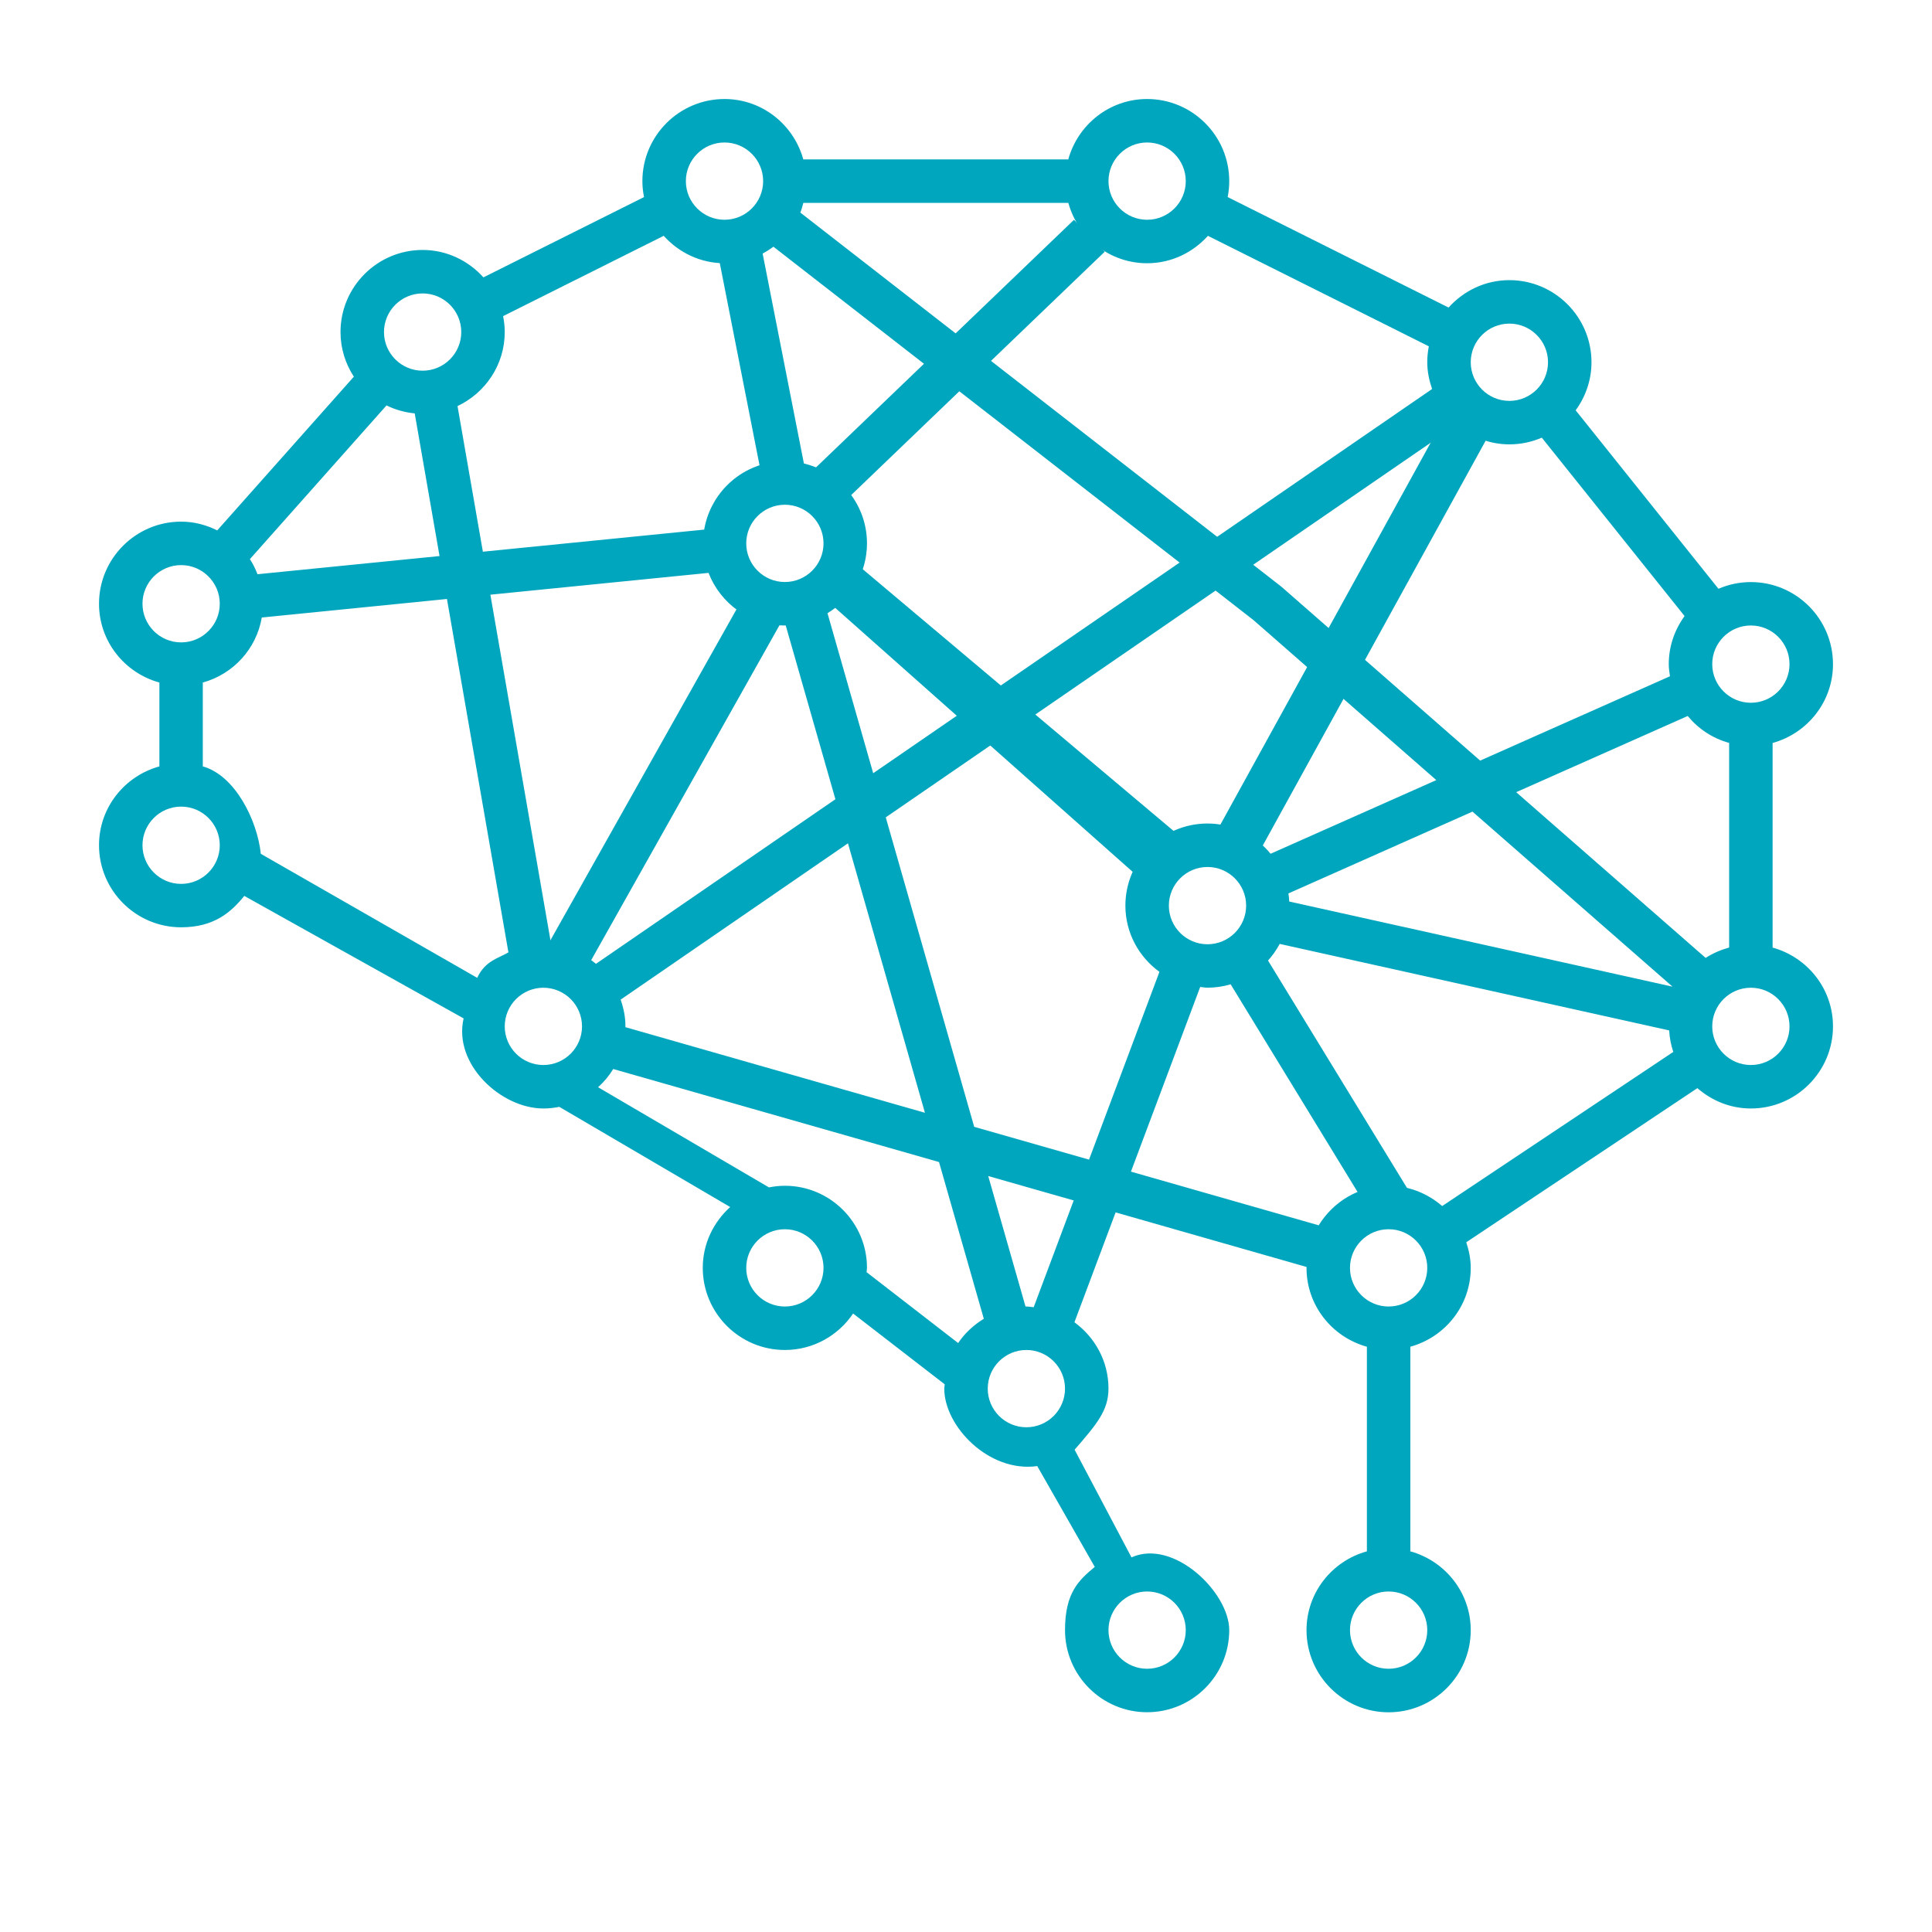
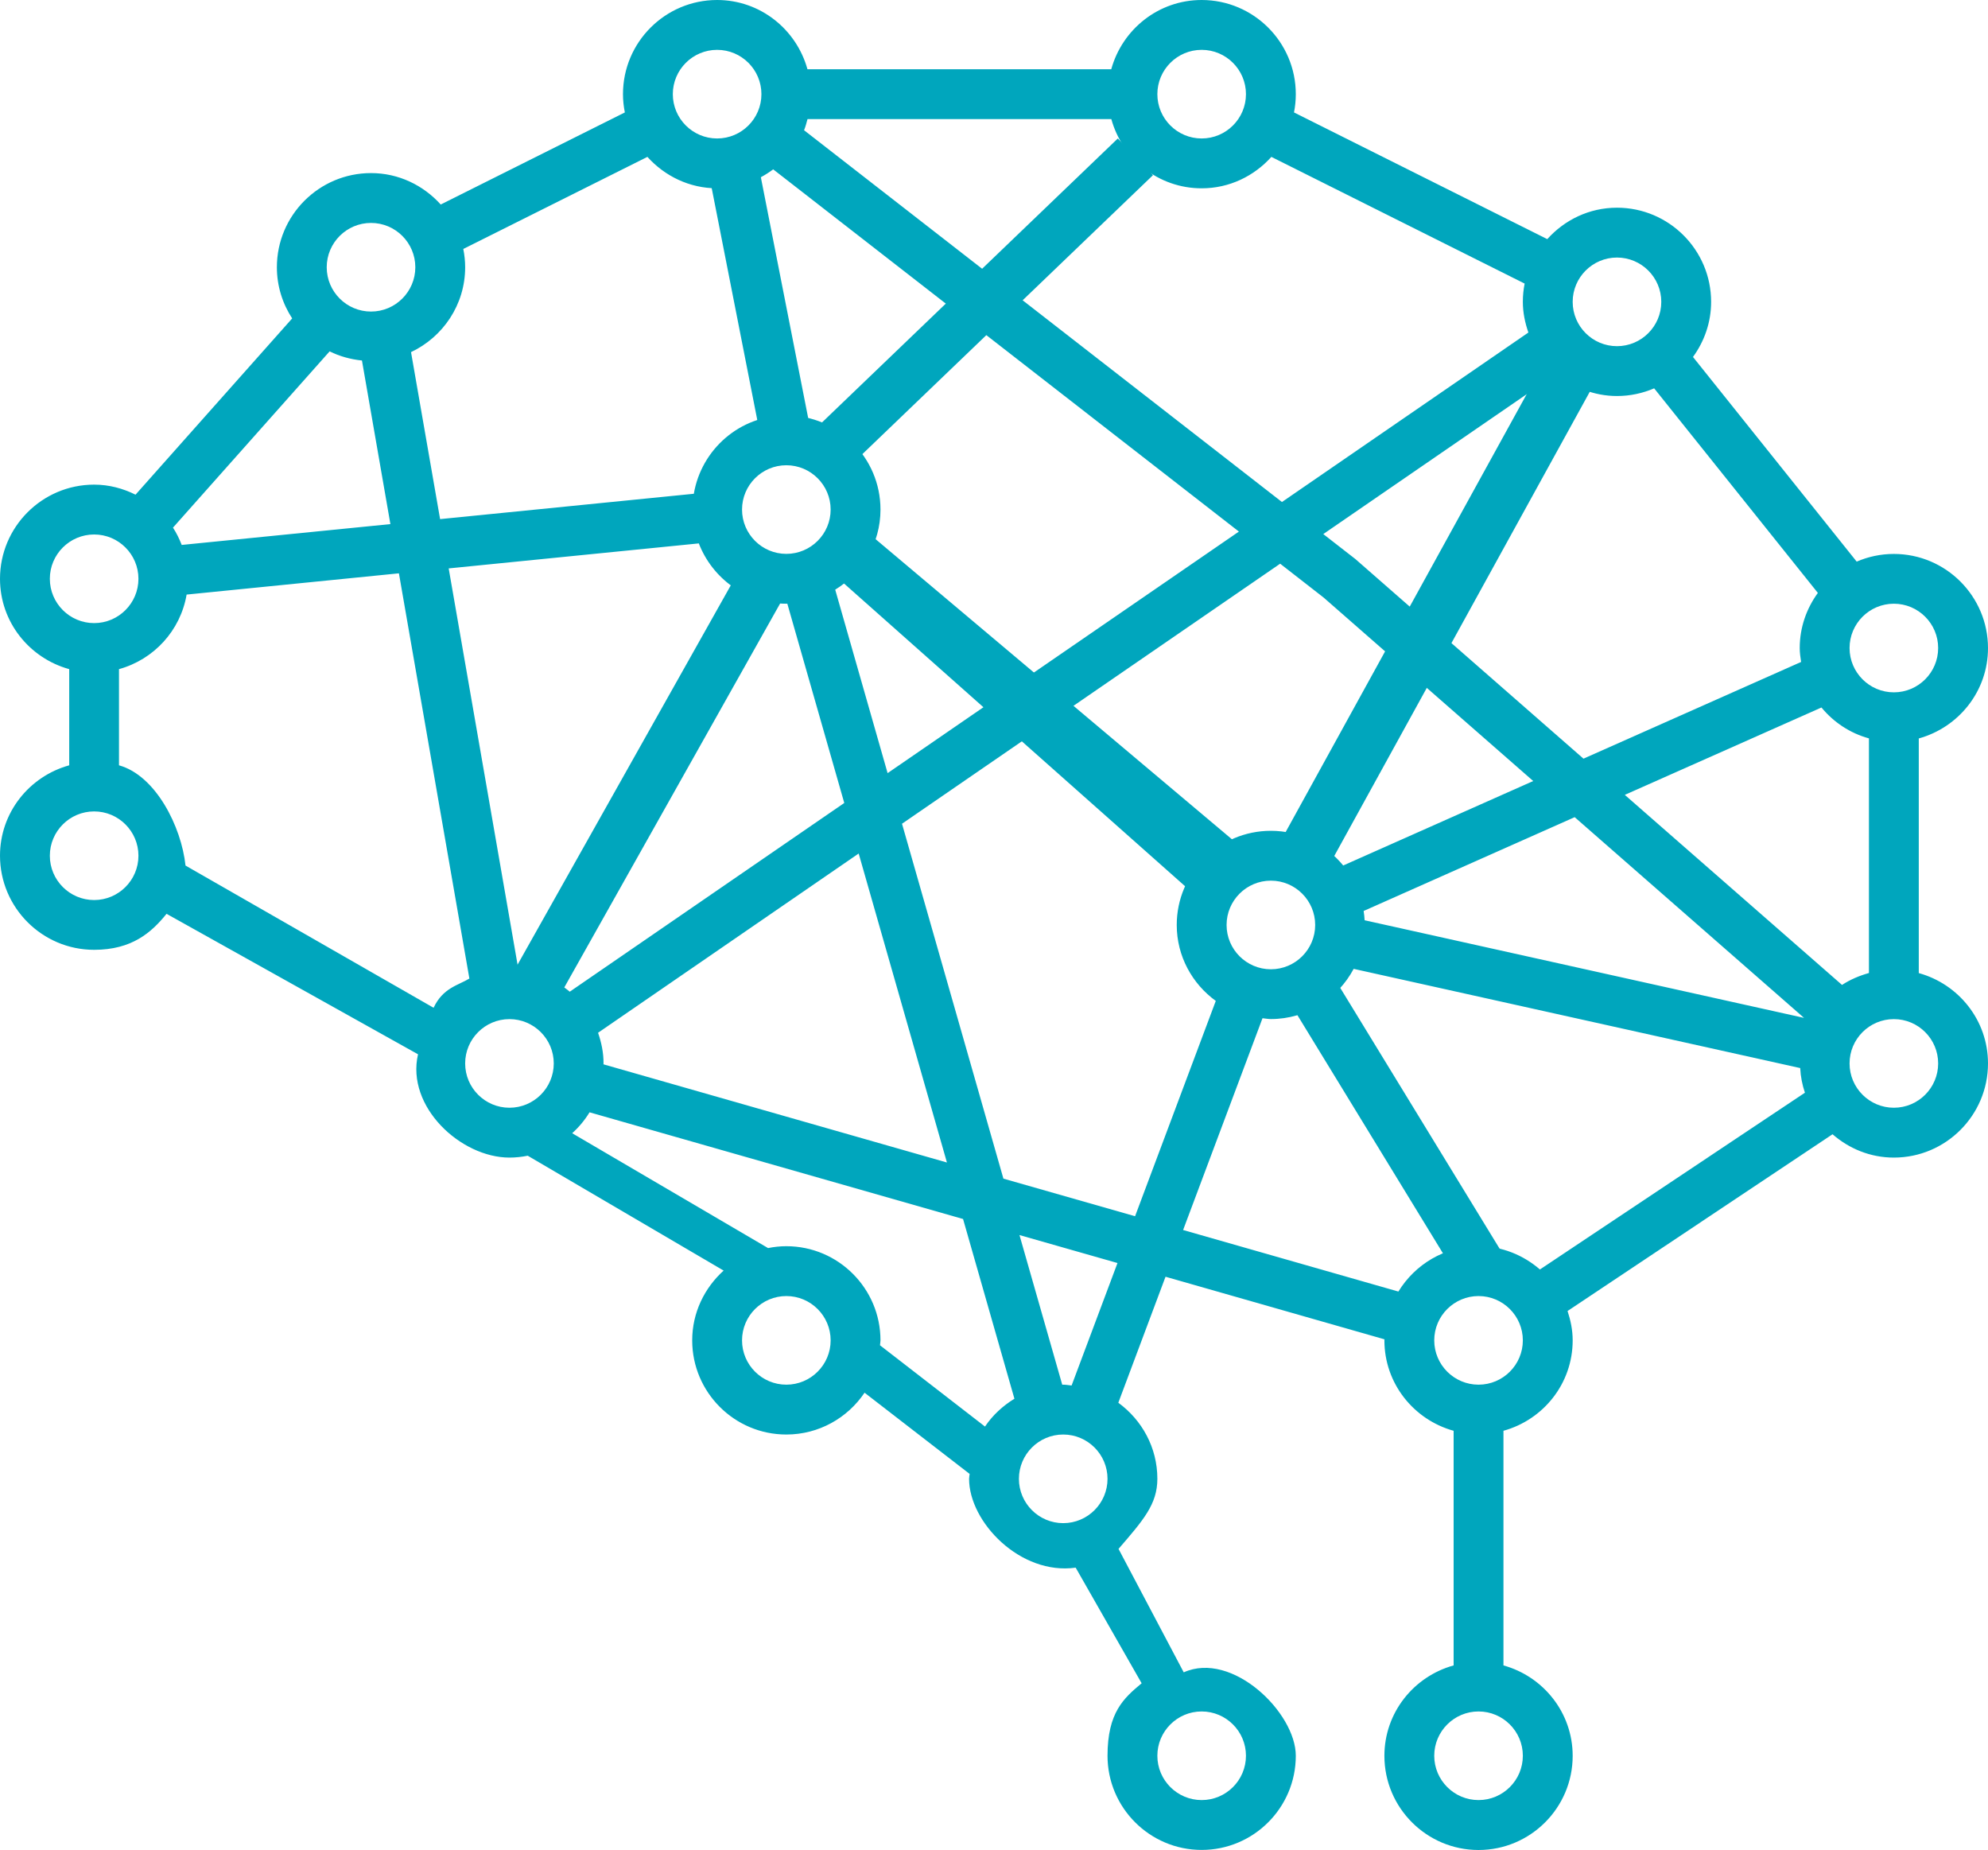
- <svg xmlns="http://www.w3.org/2000/svg" fill="#00a6bd" version="1.1" id="Layer_1" viewBox="0 0 32 32" xml:space="preserve">
+ <svg xmlns="http://www.w3.org/2000/svg" fill="#00a6bd" version="1.1" id="Layer_1" viewBox="0 0 28.72 26.721" xml:space="preserve" width="28.72" height="26.721">
  <defs id="defs1" />
-   <path id="machine--learning--03_1_" d="m 29.36,15.695 v -3.389 c 0.575,-0.159 1,-0.681 1,-1.305 0,-0.75 -0.61,-1.36 -1.36,-1.36 -0.191,0 -0.372,0.04 -0.537,0.111 L 26.098,6.796 C 26.261,6.572 26.36,6.298 26.36,6 26.36,5.25 25.75,4.64 25,4.64 c -0.401,0 -0.758,0.177 -1.007,0.454 L 20.334,3.264 C 20.351,3.179 20.36,3.091 20.36,3 20.36,2.25 19.75,1.64 19,1.64 c -0.625,0 -1.147,0.425 -1.306,1 h -4.389 c -0.159,-0.575 -0.681,-1 -1.305,-1 -0.75,0 -1.36,0.61 -1.36,1.36 0,0.091 0.01,0.179 0.027,0.264 l -2.66,1.33 C 7.758,4.318 7.401,4.14 7,4.14 6.25,4.14 5.64,4.75 5.64,5.5 c 0,0.273 0.082,0.526 0.221,0.739 L 3.598,8.785 C 3.417,8.695 3.216,8.64 3,8.64 2.25,8.64 1.64,9.25 1.64,10 c 0,0.625 0.425,1.146 1,1.305 v 1.389 c -0.575,0.159 -1,0.681 -1,1.305 0,0.75 0.61,1.36 1.36,1.36 0.546,0 0.829,-0.251 1.046,-0.52 l 3.633,2.029 C 7.504,17.627 8.298,18.36 9,18.36 c 0.091,0 0.179,-0.01 0.264,-0.027 l 2.83,1.659 c -0.276,0.25 -0.454,0.607 -0.454,1.008 0,0.75 0.61,1.36 1.36,1.36 0.47,0 0.885,-0.24 1.13,-0.604 l 1.518,1.173 C 15.646,22.953 15.64,22.976 15.64,23 c 0,0.625 0.74,1.395 1.54,1.283 l 0.953,1.67 C 17.874,26.168 17.64,26.375 17.64,27 c 0,0.75 0.61,1.36 1.36,1.36 0.75,0 1.36,-0.61 1.36,-1.36 0,-0.624 -0.92,-1.519 -1.619,-1.205 l -0.942,-1.783 C 18.16,23.594 18.36,23.365 18.36,22.999 c 0,-0.452 -0.224,-0.85 -0.564,-1.098 l 0.682,-1.82 3.163,0.904 c 0,0.005 -10e-4,0.01 -10e-4,0.015 0,0.624 0.425,1.147 1,1.306 v 3.389 c -0.575,0.159 -1,0.681 -1,1.306 0,0.75 0.61,1.36 1.36,1.36 0.75,0 1.36,-0.61 1.36,-1.36 0,-0.624 -0.425,-1.147 -1,-1.306 v -3.389 c 0.575,-0.159 1,-0.681 1,-1.306 0,-0.149 -0.03,-0.29 -0.074,-0.424 l 3.828,-2.553 c 0.239,0.208 0.546,0.337 0.886,0.337 0.75,0 1.36,-0.61 1.36,-1.36 0,-0.624 -0.425,-1.146 -1,-1.305 z m -8.006,-0.763 c -0.002,-0.045 -0.007,-0.09 -0.014,-0.134 l 3.049,-1.355 3.313,2.899 z M 20,15.64 c -0.353,0 -0.64,-0.287 -0.64,-0.64 0,-0.353 0.287,-0.64 0.64,-0.64 0.353,0 0.64,0.287 0.64,0.64 0,0.353 -0.287,0.64 -0.64,0.64 z m 0,-2 c -0.75,0 -1.36,0.61 -1.36,1.36 0,0.452 0.224,0.85 0.564,1.097 l -1.166,3.11 -1.902,-0.543 -1.465,-5.126 5.463,-3.756 0.628,0.489 3.028,2.65 -2.745,1.22 C 20.796,13.838 20.423,13.64 20,13.64 Z M 9.131,15.653 8.122,9.85 11.734,9.489 V 9.485 c 0.196,0.51 0.687,0.875 1.266,0.875 0.005,0 0.009,-10e-4 0.014,-10e-4 l 0.823,2.879 -3.966,2.726 C 9.666,15.792 9.412,15.681 9.131,15.653 Z M 13,9.64 c -0.353,0 -0.64,-0.287 -0.64,-0.64 0,-0.353 0.287,-0.64 0.64,-0.64 0.353,0 0.64,0.287 0.64,0.64 0,0.353 -0.287,0.64 -0.64,0.64 z m -2.72,6.917 3.765,-2.589 1.275,4.463 -4.962,-1.418 c 0,-0.005 10e-4,-0.009 10e-4,-0.014 10e-4,-0.155 -0.031,-0.302 -0.079,-0.442 z M 24.129,7.036 C 24.366,7.235 24.667,7.36 25,7.36 c 0.191,0 0.372,-0.04 0.537,-0.111 l 2.365,2.955 C 27.739,10.428 27.64,10.702 27.64,11 c 0,0.069 0.01,0.135 0.02,0.201 L 24.516,12.598 21.221,9.715 20.757,9.354 Z m 4.122,8.83 -3.138,-2.745 2.841,-1.262 c 0.176,0.213 0.412,0.371 0.686,0.446 v 3.389 c -0.139,0.039 -0.271,0.095 -0.389,0.172 z M 29.64,11 c 0,0.353 -0.287,0.64 -0.64,0.64 -0.353,0 -0.64,-0.287 -0.64,-0.64 0,-0.353 0.287,-0.64 0.64,-0.64 0.353,0 0.64,0.287 0.64,0.64 z M 25,5.36 c 0.353,0 0.64,0.287 0.64,0.64 0,0.353 -0.287,0.64 -0.64,0.64 -0.353,0 -0.64,-0.287 -0.64,-0.64 0,-0.353 0.287,-0.64 0.64,-0.64 z m -6,-3 c 0.353,0 0.64,0.287 0.64,0.64 0,0.353 -0.287,0.64 -0.64,0.64 -0.353,0 -0.64,-0.287 -0.64,-0.64 0,-0.353 0.287,-0.64 0.64,-0.64 z m 0,2 c 0.401,0 0.758,-0.177 1.007,-0.454 l 3.659,1.83 C 23.649,5.821 23.64,5.909 23.64,6 c 0,0.156 0.032,0.303 0.08,0.443 L 20.16,8.891 13.256,3.521 C 13.277,3.47 13.291,3.415 13.306,3.36 h 4.389 c 0.158,0.575 0.68,1 1.305,1 z m -7,-2 c 0.353,0 0.64,0.287 0.64,0.64 0,0.353 -0.287,0.64 -0.64,0.64 C 11.647,3.64 11.36,3.353 11.36,3 11.36,2.647 11.647,2.36 12,2.36 Z M 10.993,3.906 C 11.242,4.182 11.599,4.36 12,4.36 c 0.304,0 0.583,-0.104 0.81,-0.274 l 6.728,5.232 -5.075,3.489 -0.757,-2.65 C 14.096,9.918 14.36,9.491 14.36,9 14.36,8.25 13.75,7.64 13,7.64 c -0.673,0 -1.229,0.492 -1.337,1.135 V 8.772 L 7.998,9.138 7.578,6.726 C 8.039,6.508 8.36,6.042 8.36,5.5 8.36,5.409 8.35,5.321 8.333,5.236 Z M 4.265,9.511 C 4.231,9.423 4.19,9.339 4.139,9.261 L 6.402,6.715 c 0.143,0.071 0.3,0.115 0.467,0.132 L 7.28,9.21 Z M 7,4.86 C 7.353,4.86 7.64,5.147 7.64,5.5 7.64,5.853 7.353,6.14 7,6.14 6.647,6.14 6.36,5.853 6.36,5.5 6.36,5.147 6.647,4.86 7,4.86 Z M 2.36,10 C 2.36,9.647 2.647,9.36 3,9.36 3.353,9.36 3.64,9.647 3.64,10 3.64,10.353 3.353,10.64 3,10.64 2.647,10.64 2.36,10.353 2.36,10 Z M 3,14.64 c -0.353,0 -0.64,-0.287 -0.64,-0.64 0,-0.353 0.287,-0.64 0.64,-0.64 0.353,0 0.64,0.287 0.64,0.64 0,0.353 -0.287,0.64 -0.64,0.64 z M 7.904,16.196 4.32,14.142 C 4.261,13.581 3.89,12.841 3.359,12.694 v -1.389 c 0.503,-0.139 0.888,-0.556 0.977,-1.077 l 3.067,-0.307 1.018,5.853 c -0.163,0.099 -0.382,0.134 -0.517,0.422 z M 8.36,17 c 0,-0.353 0.287,-0.64 0.64,-0.64 0.353,0 0.64,0.287 0.64,0.64 0,0.353 -0.287,0.64 -0.64,0.64 C 8.647,17.64 8.36,17.353 8.36,17 Z M 13,21.64 c -0.353,0 -0.64,-0.287 -0.64,-0.64 0,-0.353 0.287,-0.64 0.64,-0.64 0.353,0 0.64,0.287 0.64,0.64 0,0.353 -0.287,0.64 -0.64,0.64 z m 1.353,-0.569 C 14.354,21.047 14.36,21.024 14.36,21 c 0,-0.75 -0.61,-1.36 -1.36,-1.36 -0.091,0 -0.179,0.01 -0.264,0.027 l -2.83,-1.659 c 0.098,-0.088 0.182,-0.189 0.251,-0.302 l 5.396,1.541 0.742,2.596 c -0.168,0.103 -0.315,0.238 -0.425,0.402 z M 19.64,27 c 0,0.353 -0.287,0.64 -0.64,0.64 -0.353,0 -0.64,-0.287 -0.64,-0.64 0,-0.353 0.287,-0.64 0.64,-0.64 0.353,0 0.64,0.287 0.64,0.64 z M 17,23.64 c -0.353,0 -0.64,-0.287 -0.64,-0.64 0,-0.353 0.287,-0.64 0.64,-0.64 0.353,0 0.64,0.287 0.64,0.64 0,0.353 -0.287,0.64 -0.64,0.64 z m 0.121,-1.988 C 17.08,21.648 17.041,21.64 17,21.64 c -0.005,0 -0.009,10e-4 -0.014,10e-4 l -0.618,-2.162 1.416,0.404 z m 1.611,-2.246 1.147,-3.059 c 0.041,0.004 0.08,0.012 0.121,0.012 0.519,0 0.967,-0.296 1.196,-0.725 l 6.451,1.433 c 0.006,0.124 0.03,0.243 0.068,0.356 l -3.828,2.553 C 23.647,19.769 23.34,19.64 23,19.64 c -0.491,0 -0.918,0.264 -1.158,0.655 z M 23.64,27 c 0,0.353 -0.287,0.64 -0.64,0.64 -0.353,0 -0.64,-0.287 -0.64,-0.64 0,-0.353 0.287,-0.64 0.64,-0.64 0.353,0 0.64,0.287 0.64,0.64 z M 23,21.64 c -0.353,0 -0.64,-0.287 -0.64,-0.64 0,-0.353 0.287,-0.64 0.64,-0.64 0.353,0 0.64,0.287 0.64,0.64 0,0.353 -0.287,0.64 -0.64,0.64 z m 6,-4 c -0.353,0 -0.64,-0.287 -0.64,-0.64 0,-0.353 0.287,-0.64 0.64,-0.64 0.353,0 0.64,0.287 0.64,0.64 0,0.353 -0.287,0.64 -0.64,0.64 z" />
-   <rect id="_Transparent_Rectangle" style="fill:none;" width="32" height="32" />
-   <rect style="fill:#00a6bd;fill-opacity:1;stroke-width:0" id="rect1" width="0.734" height="6.292" x="14.944" y="-10.314" transform="rotate(46.17744)" />
-   <rect style="fill:#00a6bd;fill-opacity:1;stroke-width:0" id="rect1-5" width="0.782" height="8.013" x="24.295" y="-5.539" transform="matrix(0.8790756,0.4766824,-0.4822987,0.8760068,0,0)" />
-   <rect style="fill:#00a6bd;fill-opacity:1;stroke-width:0" id="rect1-5-7" width="0.75" height="7.6" x="15.584" y="2.552" transform="matrix(0.8832138,0.4689706,-0.4900977,0.8716675,0,0)" />
-   <rect style="fill:#00a6bd;fill-opacity:1;stroke-width:0" id="rect1-3" width="0.731" height="4.278" x="10.918" y="4.942" transform="matrix(0.9960624,-0.08865519,0.192871,0.9812241,0,0)" />
-   <rect style="fill:#00a6bd;fill-opacity:1;stroke-width:0" id="rect1-3-3" width="0.774" height="4.842" x="9.381" y="20.966" transform="matrix(0.975115,-0.2216996,0.521512,0.8532439,0,0)" />
-   <path id="rect1-3-3-0" style="stroke-width:0" d="m 2.262,14.915 1.182,-0.871 0.184,7.556 -1.481,0.61 z" transform="matrix(0.9999961,0.00278178,0.7548092,0.6559444,0,0)" />
+   <path id="machine--learning--03_1_" d="m 27.72,14.055 v -3.389 c 0.575,-0.159 1,-0.681 1,-1.305 0,-0.75 -0.61,-1.36 -1.36,-1.36 -0.191,0 -0.372,0.04 -0.537,0.111 L 24.458,5.156 C 24.621,4.932 24.72,4.658 24.72,4.36 24.72,3.61 24.11,3 23.36,3 22.959,3 22.602,3.177 22.353,3.454 L 18.694,1.624 C 18.711,1.539 18.72,1.451 18.72,1.36 18.72,0.61 18.11,0 17.36,0 16.735,0 16.213,0.425 16.054,1 H 11.665 C 11.506,0.425 10.984,0 10.36,0 9.61,0 9,0.61 9,1.36 9,1.451 9.01,1.539 9.027,1.624 l -2.66,1.33 C 6.118,2.678 5.761,2.5 5.36,2.5 4.61,2.5 4,3.11 4,3.86 4,4.133 4.082,4.386 4.221,4.599 L 1.958,7.145 C 1.777,7.055 1.576,7 1.36,7 0.61,7 0,7.61 0,8.36 0,8.985 0.425,9.506 1,9.665 v 1.389 c -0.575,0.159 -1,0.681 -1,1.305 0,0.75 0.61,1.36 1.36,1.36 0.546,0 0.829,-0.251 1.046,-0.52 l 3.633,2.029 C 5.864,15.987 6.658,16.72 7.36,16.72 c 0.091,0 0.179,-0.01 0.264,-0.027 l 2.83,1.659 C 10.178,18.602 10,18.959 10,19.36 c 0,0.75 0.61,1.36 1.36,1.36 0.47,0 0.885,-0.24 1.13,-0.604 l 1.518,1.173 C 14.006,21.313 14,21.336 14,21.36 c 0,0.625 0.74,1.395 1.54,1.283 l 0.953,1.67 C 16.234,24.528 16,24.735 16,25.36 c 0,0.75 0.61,1.36 1.36,1.36 0.75,0 1.36,-0.61 1.36,-1.36 0,-0.624 -0.92,-1.519 -1.619,-1.205 l -0.942,-1.783 C 16.52,21.954 16.72,21.725 16.72,21.359 c 0,-0.452 -0.224,-0.85 -0.564,-1.098 l 0.682,-1.82 3.163,0.904 c 0,0.005 -0.001,0.01 -0.001,0.015 0,0.624 0.425,1.147 1,1.306 v 3.389 c -0.575,0.159 -1,0.681 -1,1.306 0,0.75 0.61,1.36 1.36,1.36 0.75,0 1.36,-0.61 1.36,-1.36 0,-0.624 -0.425,-1.147 -1,-1.306 v -3.389 c 0.575,-0.159 1,-0.681 1,-1.306 0,-0.149 -0.03,-0.29 -0.074,-0.424 l 3.828,-2.553 c 0.239,0.208 0.546,0.337 0.886,0.337 0.75,0 1.36,-0.61 1.36,-1.36 0,-0.624 -0.425,-1.146 -1,-1.305 z M 19.714,13.292 C 19.712,13.247 19.707,13.202 19.7,13.158 l 3.049,-1.355 3.313,2.899 z M 18.36,14 c -0.353,0 -0.64,-0.287 -0.64,-0.64 0,-0.353 0.287,-0.64 0.64,-0.64 0.353,0 0.64,0.287 0.64,0.64 0,0.353 -0.287,0.64 -0.64,0.64 z m 0,-2 C 17.61,12 17,12.61 17,13.36 c 0,0.452 0.224,0.85 0.564,1.097 l -1.166,3.11 -1.902,-0.543 -1.465,-5.126 5.463,-3.756 0.628,0.489 3.028,2.65 -2.745,1.22 C 19.156,12.198 18.783,12 18.36,12 Z M 7.491,14.013 6.482,8.21 10.094,7.849 V 7.845 c 0.196,0.51 0.687,0.875 1.266,0.875 0.005,0 0.009,-0.001 0.014,-0.001 l 0.823,2.879 -3.966,2.726 C 8.026,14.152 7.772,14.041 7.491,14.013 Z M 11.36,8 C 11.007,8 10.72,7.713 10.72,7.36 10.72,7.007 11.007,6.72 11.36,6.72 11.713,6.72 12,7.007 12,7.36 12,7.713 11.713,8 11.36,8 Z m -2.72,6.917 3.765,-2.589 1.275,4.463 -4.962,-1.418 c 0,-0.005 10e-4,-0.009 10e-4,-0.014 C 8.72,15.204 8.688,15.057 8.64,14.917 Z M 22.489,5.396 c 0.237,0.199 0.538,0.324 0.871,0.324 0.191,0 0.372,-0.04 0.537,-0.111 l 2.365,2.955 C 26.099,8.788 26,9.062 26,9.36 c 0,0.069 0.01,0.135 0.02,0.201 L 22.876,10.958 19.581,8.075 19.117,7.714 Z m 4.122,8.83 -3.138,-2.745 2.841,-1.262 c 0.176,0.213 0.412,0.371 0.686,0.446 v 3.389 c -0.139,0.039 -0.271,0.095 -0.389,0.172 z M 28,9.36 C 28,9.713 27.713,10 27.36,10 27.007,10 26.72,9.713 26.72,9.36 c 0,-0.353 0.287,-0.64 0.64,-0.64 0.353,0 0.64,0.287 0.64,0.64 z M 23.36,3.72 C 23.713,3.72 24,4.007 24,4.36 24,4.713 23.713,5 23.36,5 23.007,5 22.72,4.713 22.72,4.36 c 0,-0.353 0.287,-0.64 0.64,-0.64 z m -6,-3 C 17.713,0.72 18,1.007 18,1.36 18,1.713 17.713,2 17.36,2 17.007,2 16.72,1.713 16.72,1.36 c 0,-0.353 0.287,-0.64 0.64,-0.64 z m 0,2 c 0.401,0 0.758,-0.177 1.007,-0.454 l 3.659,1.83 C 22.009,4.181 22,4.269 22,4.36 c 0,0.156 0.032,0.303 0.08,0.443 L 18.52,7.251 11.616,1.881 C 11.637,1.83 11.651,1.775 11.666,1.72 h 4.389 c 0.158,0.575 0.68,1 1.305,1 z m -7,-2 C 10.713,0.72 11,1.007 11,1.36 11,1.713 10.713,2 10.36,2 10.007,2 9.72,1.713 9.72,1.36 9.72,1.007 10.007,0.72 10.36,0.72 Z M 9.353,2.266 c 0.249,0.276 0.606,0.454 1.007,0.454 0.304,0 0.583,-0.104 0.81,-0.274 l 6.728,5.232 -5.075,3.489 -0.757,-2.65 C 12.456,8.278 12.72,7.851 12.72,7.36 12.72,6.61 12.11,6 11.36,6 10.687,6 10.131,6.492 10.023,7.135 V 7.132 L 6.358,7.498 5.938,5.086 C 6.399,4.868 6.72,4.402 6.72,3.86 6.72,3.769 6.71,3.681 6.693,3.596 Z M 2.625,7.871 C 2.591,7.783 2.55,7.699 2.499,7.621 L 4.762,5.075 c 0.143,0.071 0.3,0.115 0.467,0.132 L 5.64,7.57 Z M 5.36,3.22 C 5.713,3.22 6,3.507 6,3.86 6,4.213 5.713,4.5 5.36,4.5 5.007,4.5 4.72,4.213 4.72,3.86 4.72,3.507 5.007,3.22 5.36,3.22 Z M 0.72,8.36 C 0.72,8.007 1.007,7.72 1.36,7.72 1.713,7.72 2,8.007 2,8.36 2,8.713 1.713,9 1.36,9 1.007,9 0.72,8.713 0.72,8.36 Z M 1.36,13 C 1.007,13 0.72,12.713 0.72,12.36 0.72,12.007 1.007,11.72 1.36,11.72 1.713,11.72 2,12.007 2,12.36 2,12.713 1.713,13 1.36,13 Z M 6.264,14.556 2.68,12.502 C 2.621,11.941 2.25,11.201 1.719,11.054 V 9.665 C 2.222,9.526 2.607,9.109 2.696,8.588 L 5.763,8.281 6.781,14.134 C 6.618,14.233 6.399,14.268 6.264,14.556 Z M 6.72,15.36 c 0,-0.353 0.287,-0.64 0.64,-0.64 C 7.713,14.72 8,15.007 8,15.36 8,15.713 7.713,16 7.36,16 7.007,16 6.72,15.713 6.72,15.36 Z M 11.36,20 c -0.353,0 -0.64,-0.287 -0.64,-0.64 0,-0.353 0.287,-0.64 0.64,-0.64 0.353,0 0.64,0.287 0.64,0.64 0,0.353 -0.287,0.64 -0.64,0.64 z m 1.353,-0.569 c 0.001,-0.024 0.007,-0.047 0.007,-0.071 0,-0.75 -0.61,-1.36 -1.36,-1.36 -0.091,0 -0.179,0.01 -0.264,0.027 L 8.266,16.368 C 8.364,16.28 8.448,16.179 8.517,16.066 l 5.396,1.541 0.742,2.596 c -0.168,0.103 -0.315,0.238 -0.425,0.402 z M 18,25.36 c 0,0.353 -0.287,0.64 -0.64,0.64 -0.353,0 -0.64,-0.287 -0.64,-0.64 0,-0.353 0.287,-0.64 0.64,-0.64 0.353,0 0.64,0.287 0.64,0.64 z M 15.36,22 c -0.353,0 -0.64,-0.287 -0.64,-0.64 0,-0.353 0.287,-0.64 0.64,-0.64 0.353,0 0.64,0.287 0.64,0.64 0,0.353 -0.287,0.64 -0.64,0.64 z m 0.121,-1.988 C 15.44,20.008 15.401,20 15.36,20 c -0.005,0 -0.009,0.001 -0.014,0.001 l -0.618,-2.162 1.416,0.404 z m 1.611,-2.246 1.147,-3.059 c 0.041,0.004 0.08,0.012 0.121,0.012 0.519,0 0.967,-0.296 1.196,-0.725 l 6.451,1.433 c 0.006,0.124 0.03,0.243 0.068,0.356 l -3.828,2.553 C 22.007,18.129 21.7,18 21.36,18 c -0.491,0 -0.918,0.264 -1.158,0.655 z M 22,25.36 c 0,0.353 -0.287,0.64 -0.64,0.64 -0.353,0 -0.64,-0.287 -0.64,-0.64 0,-0.353 0.287,-0.64 0.64,-0.64 0.353,0 0.64,0.287 0.64,0.64 z M 21.36,20 c -0.353,0 -0.64,-0.287 -0.64,-0.64 0,-0.353 0.287,-0.64 0.64,-0.64 0.353,0 0.64,0.287 0.64,0.64 0,0.353 -0.287,0.64 -0.64,0.64 z m 6,-4 c -0.353,0 -0.64,-0.287 -0.64,-0.64 0,-0.353 0.287,-0.64 0.64,-0.64 0.353,0 0.64,0.287 0.64,0.64 0,0.353 -0.287,0.64 -0.64,0.64 z" />
+   <rect id="_Transparent_Rectangle" style="fill:none" width="32" height="32" x="-1.64" y="-1.64" />
+   <rect style="fill:#00a6bd;fill-opacity:1;stroke-width:0" id="rect1" width="0.734" height="6.292" x="12.625" y="-10.266" transform="rotate(46.17744)" />
+   <rect style="fill:#00a6bd;fill-opacity:1;stroke-width:0" id="rect1-5" width="0.782" height="8.013" x="22.067" y="-6.199" transform="matrix(0.8790756,0.4766824,-0.4822987,0.8760068,0,0)" />
+   <rect style="fill:#00a6bd;fill-opacity:1;stroke-width:0" id="rect1-5-7" width="0.75" height="7.6" x="13.35" y="1.872" transform="matrix(0.8832138,0.4689706,-0.4900977,0.8716675,0,0)" />
+   <rect style="fill:#00a6bd;fill-opacity:1;stroke-width:0" id="rect1-3" width="0.731" height="4.278" x="9.618" y="3.153" transform="matrix(0.9960624,-0.08865519,0.192871,0.9812241,0,0)" />
+   <rect style="fill:#00a6bd;fill-opacity:1;stroke-width:0" id="rect1-3-3" width="0.774" height="4.842" x="8.807" y="18.894" transform="matrix(0.975115,-0.2216996,0.521512,0.8532439,0,0)" />
+   <path id="rect1-3-3-0" style="stroke-width:0" d="m 11.88,8.15 0.525,-0.568 5.887,4.957 -1.02,0.396 z" />
</svg>
